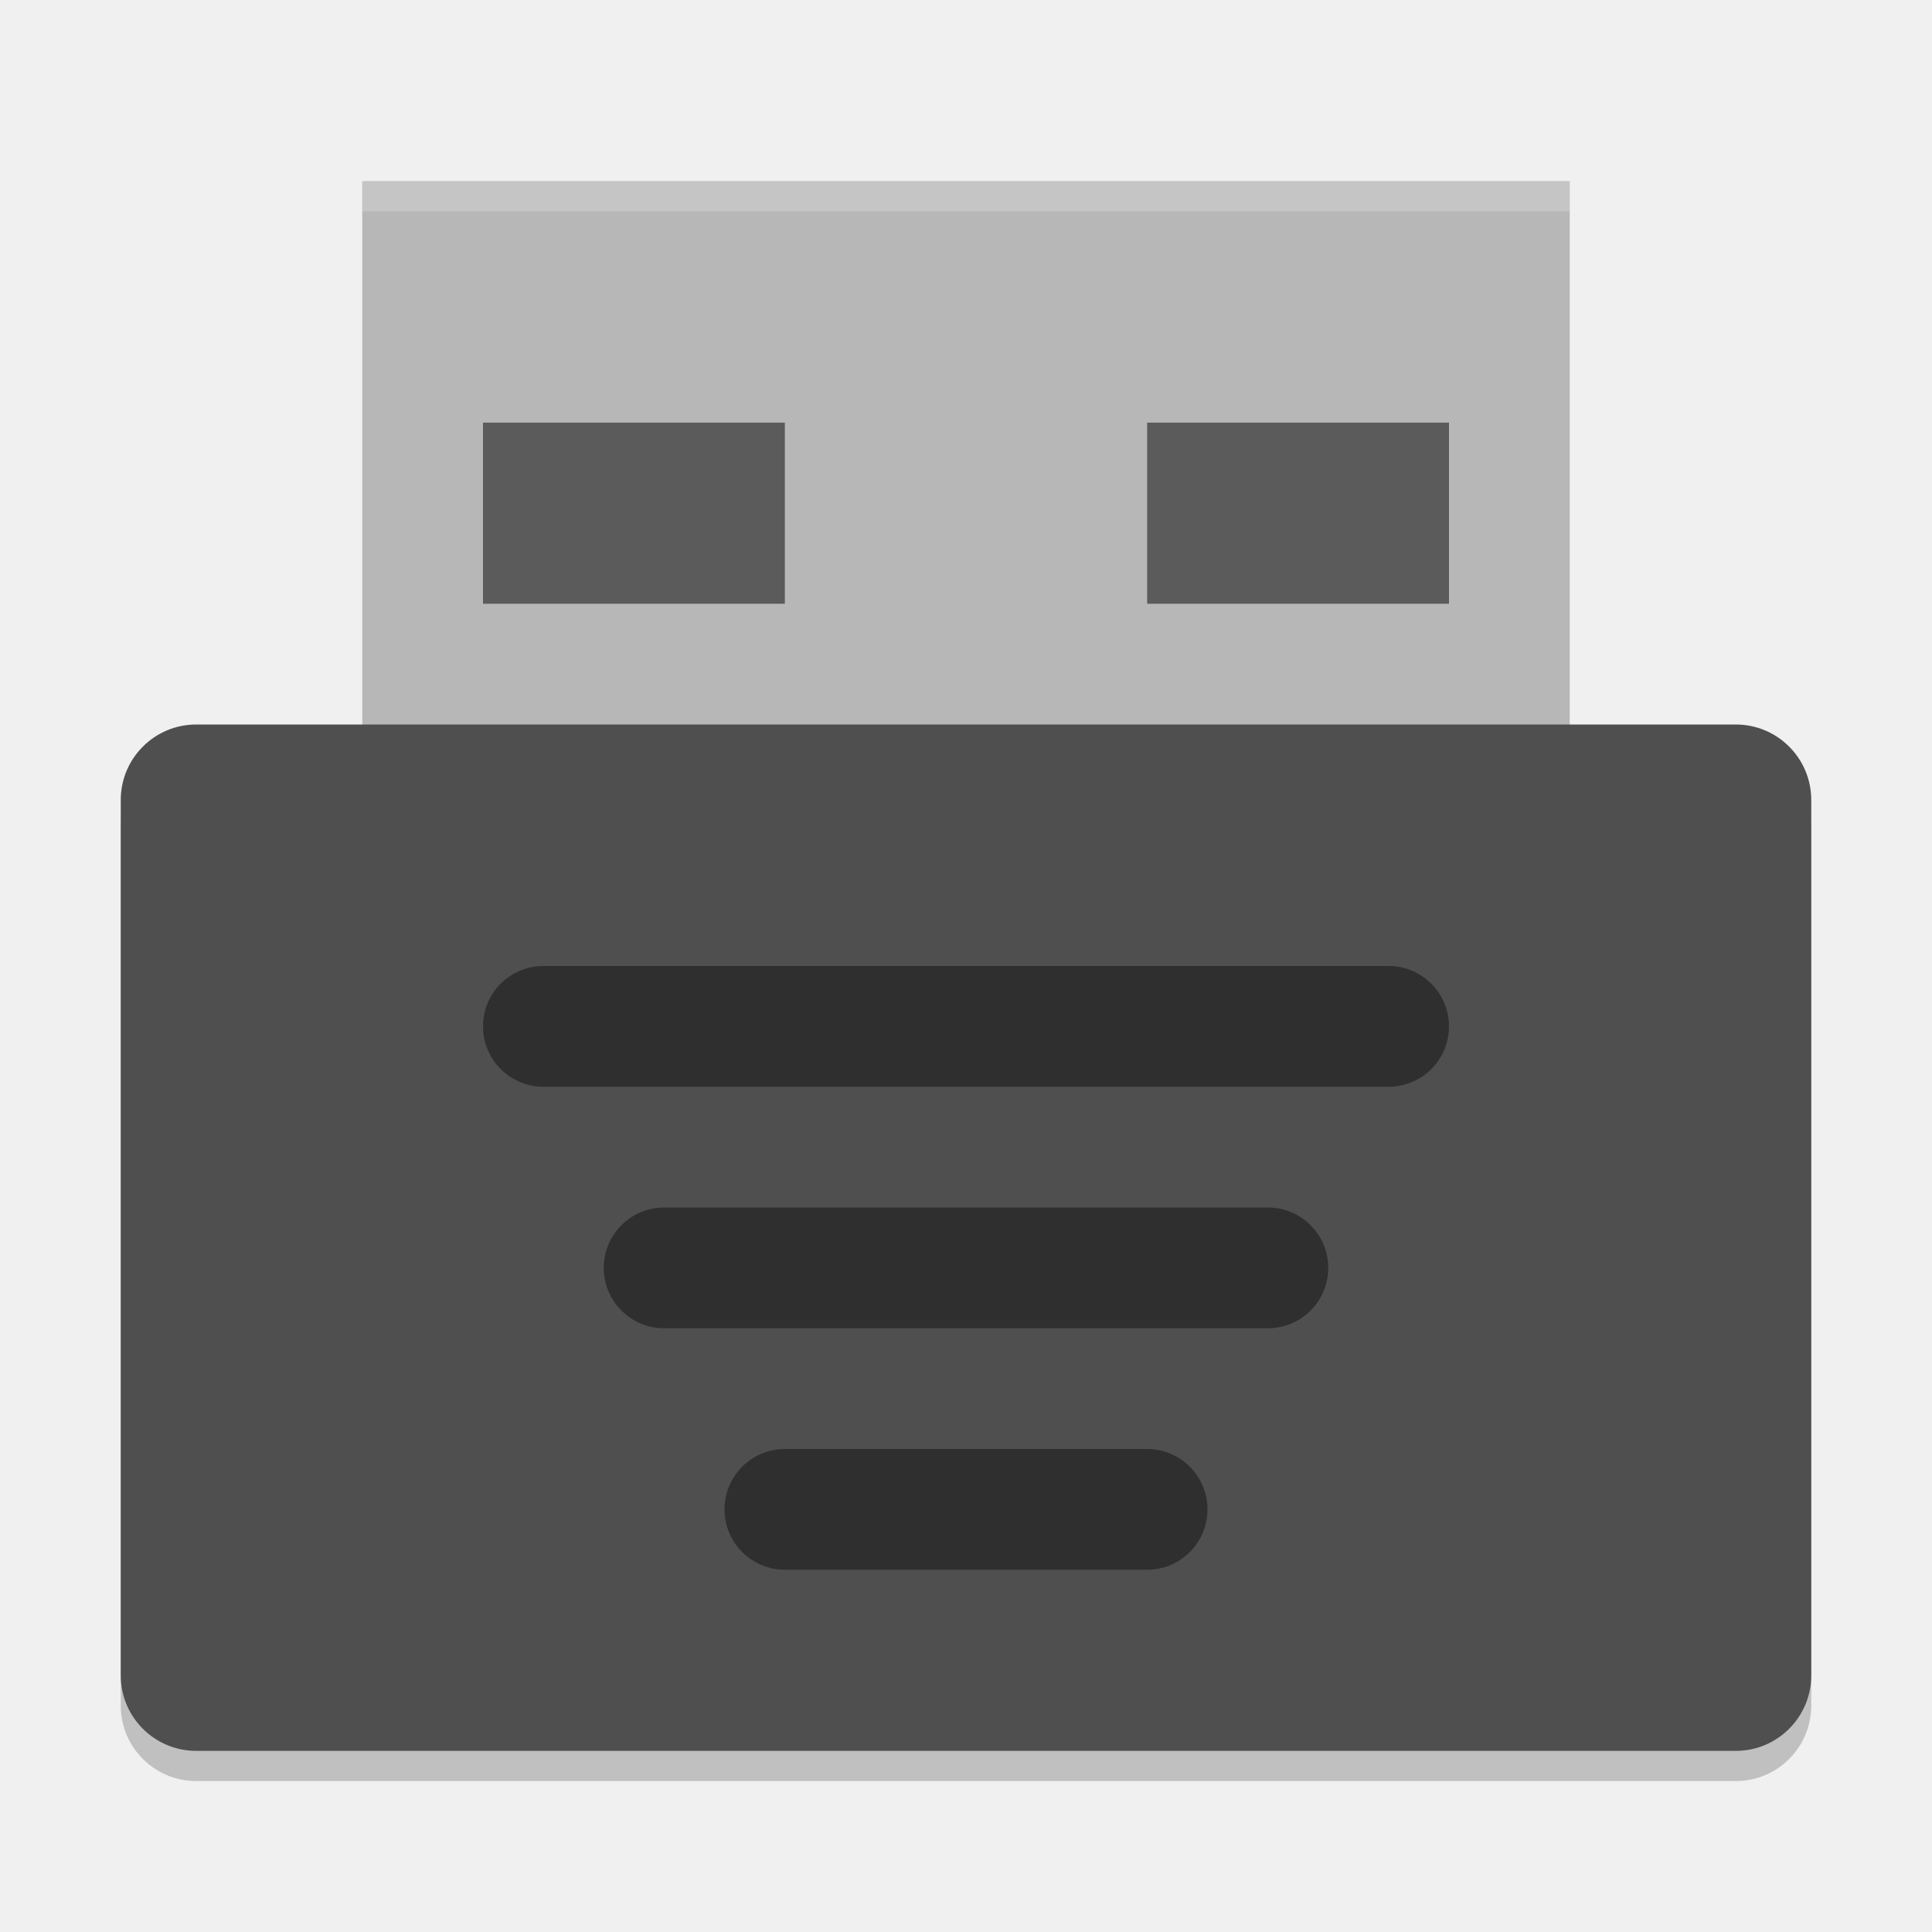
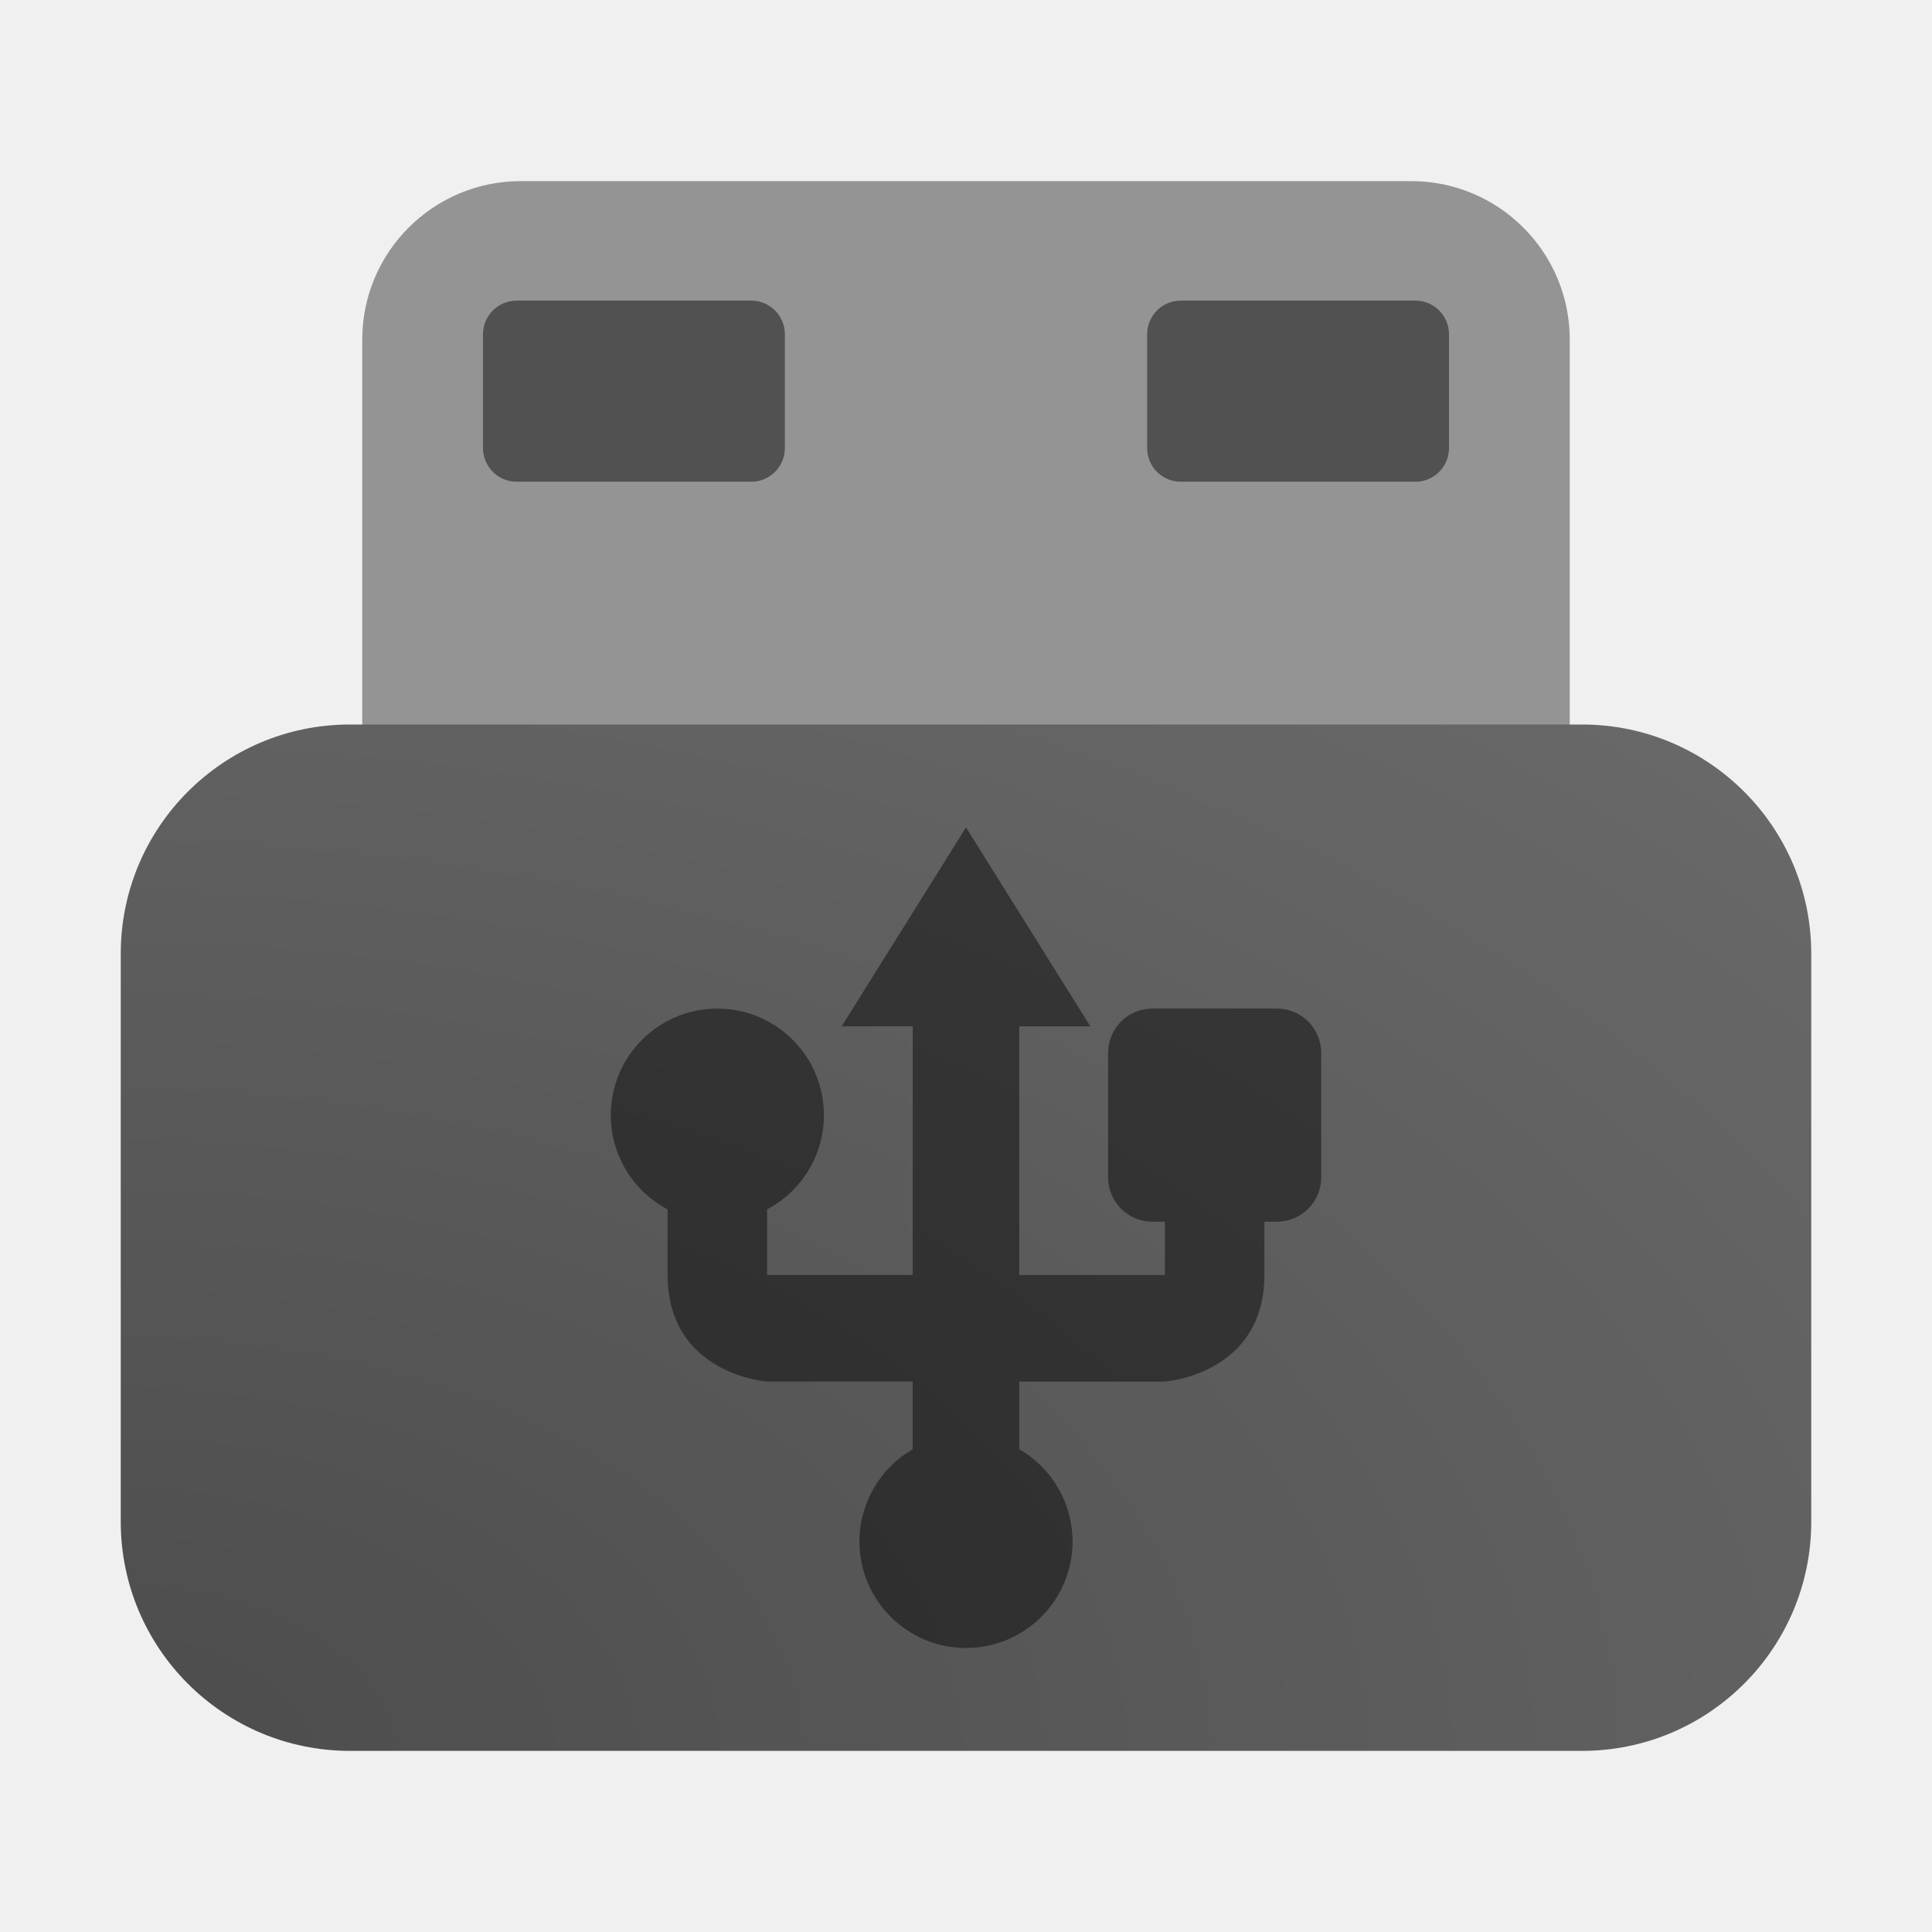
- <svg xmlns="http://www.w3.org/2000/svg" width="64" height="64" version="1">
-   <rect style="opacity:0.2" width="56" height="34" x="4" y="25" rx="2.5" ry="2.5" />
-   <rect style="fill:#b7b7b7" width="40" height="20" x="12" y="6" />
-   <rect style="fill:#4f4f4f" width="56" height="34" x="4" y="24" rx="2.5" ry="2.5" />
-   <rect style="opacity:0.4" width="32" height="4" x="16" y="32" rx="2" ry="2" />
-   <rect style="opacity:0.4" width="24" height="4" x="20" y="40" rx="2" ry="2" />
-   <rect style="opacity:0.4" width="16" height="4" x="24" y="48" rx="2" ry="2" />
-   <rect style="opacity:0.5" width="10" height="6" x="16" y="14" />
-   <rect style="opacity:0.5" width="10" height="6" x="38" y="14" />
-   <path style="opacity:0.2;fill:#ffffff" d="M 12 6 L 12 7 L 52 7 L 52 6 L 12 6 z" />
+ <svg xmlns="http://www.w3.org/2000/svg" xmlns:xlink="http://www.w3.org/1999/xlink" width="64" height="64" version="1" id="svg8">
+   <defs id="defs8">
+     <linearGradient id="linearGradient6">
+       <stop style="stop-color:#4c4c4c;stop-opacity:1;" offset="0" id="stop6" />
+       <stop style="stop-color:#727272;stop-opacity:1;" offset="1" id="stop7" />
+     </linearGradient>
+     <radialGradient xlink:href="#linearGradient6" id="radialGradient9" cx="3.604" cy="69.384" fx="3.604" fy="69.384" r="28" gradientTransform="matrix(3.663118,0,0,2.224036,-9.597148,-96.07861)" gradientUnits="userSpaceOnUse" />
+   </defs>
+   <path id="rect2" style="fill:#949494;fill-opacity:1" d="M 17.251,6 H 46.749 A 5.251,5.251 45 0 1 52,11.251 V 26 H 12 V 11.251 A 5.251,5.251 135 0 1 17.251,6 Z" />
+   <rect style="fill:url(#radialGradient9)" width="56" height="34" x="4" y="24" rx="7.594" ry="7.594" id="rect3" />
+   <path id="rect7" style="opacity:0.45;fill:#000000;fill-opacity:1" d="m 16,10.345 v 3.77 a 1.115,1.115 45 0 0 1.115,1.115 l 7.77,0 A 1.115,1.115 135 0 0 26,14.116 l 0,-3.77 A 1.115,1.115 45 0 0 24.885,9.23 H 17.115 A 1.115,1.115 135 0 0 16,10.345 Z m 22,0 v 3.77 a 1.115,1.115 45 0 0 1.115,1.115 l 7.77,0 A 1.115,1.115 135 0 0 48,14.116 V 10.345 A 1.115,1.115 45 0 0 46.885,9.23 H 39.115 A 1.115,1.115 135 0 0 38,10.345 Z" transform="translate(0,0.7280625)" />
+   <path style="fill:#000000;stroke-width:0;stroke-dasharray:none;fill-opacity:1;opacity:0.45" d="m 32,27.408 -4.119,6.59 h 2.354 v 8.238 h -4.824 v -2.175 a 3.53,3.53 0 0 0 1.882,-3.12 3.53,3.53 0 0 0 -3.53,-3.53 3.53,3.53 0 0 0 -3.53,3.53 3.53,3.53 0 0 0 1.882,3.12 v 2.175 c 0,3.295 3.296,3.53 3.296,3.53 H 30.235 v 2.243 A 3.53,3.53 0 0 0 28.47,51.061 3.53,3.53 0 0 0 32,54.592 3.53,3.53 0 0 0 35.53,51.061 3.53,3.53 0 0 0 33.765,48.008 V 45.766 h 4.824 c 0,0 3.296,-0.235 3.296,-3.53 v -1.765 h 0.411 c 0.815,0 1.471,-0.656 1.471,-1.471 v -4.119 c 0,-0.815 -0.656,-1.471 -1.471,-1.471 H 38.178 c -0.815,0 -1.471,0.656 -1.471,1.471 v 4.119 c 0,0.815 0.656,1.471 1.471,1.471 h 0.411 v 1.765 H 33.765 v -8.238 h 2.354 z" id="path3" />
</svg>
